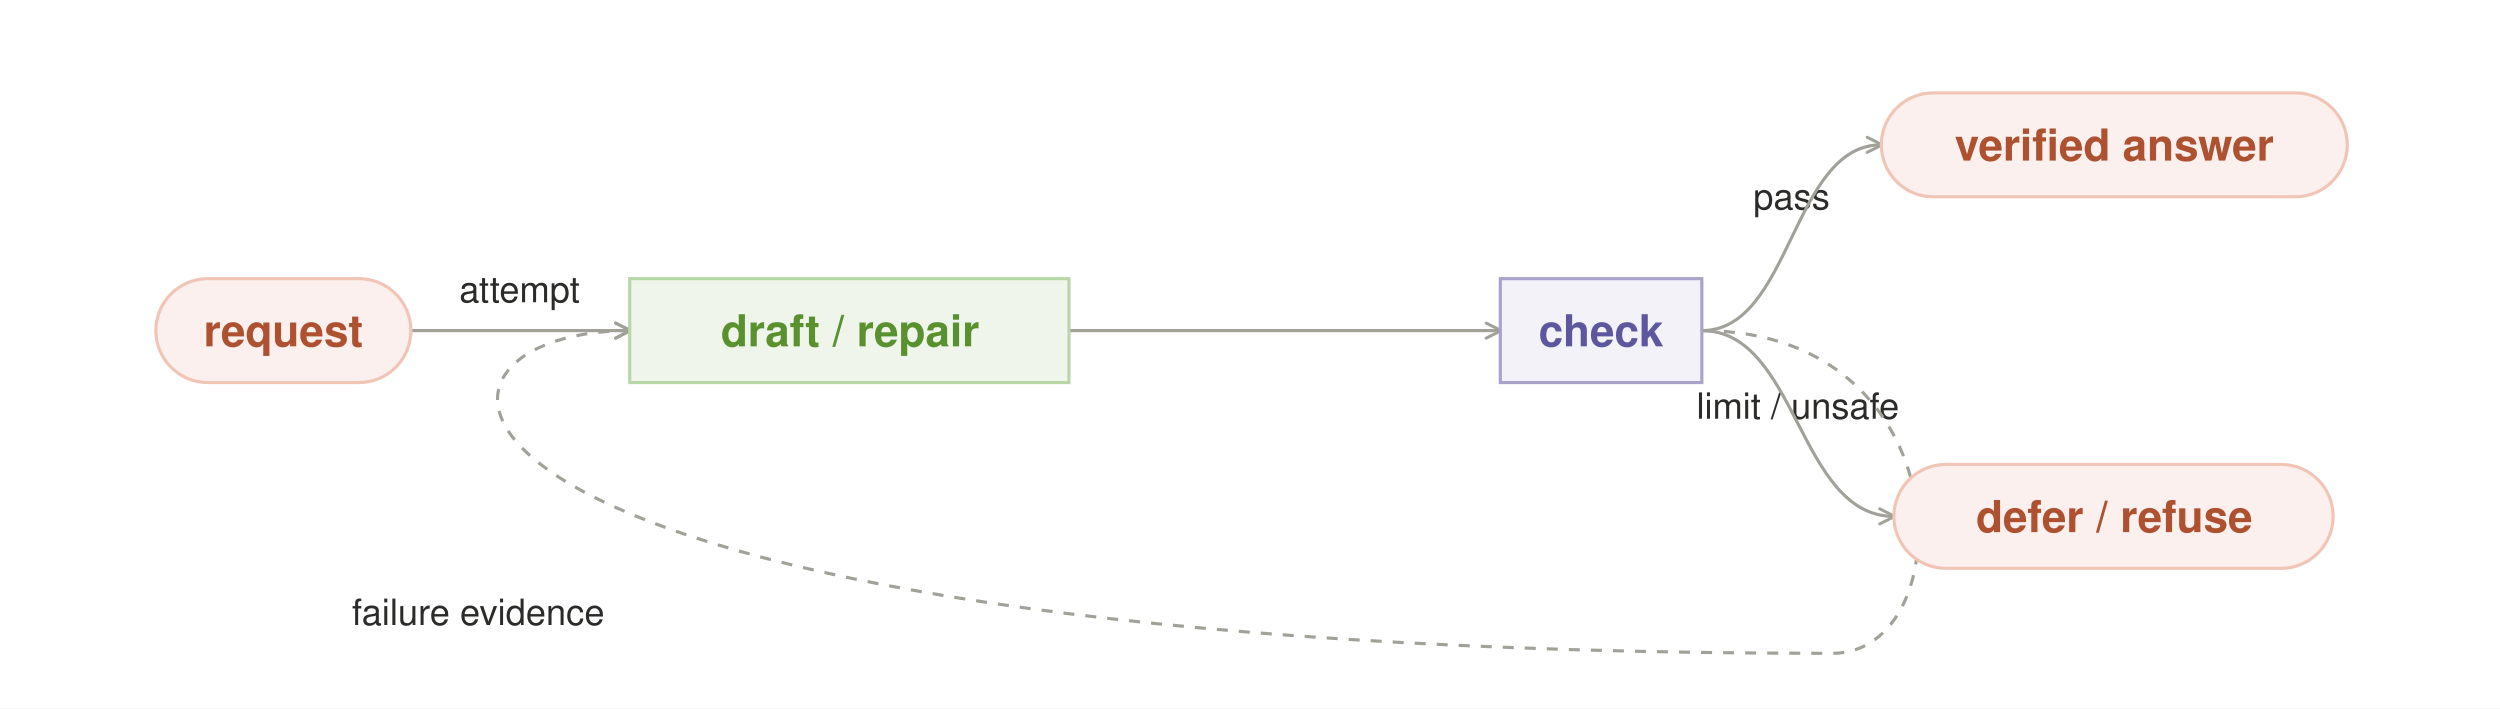
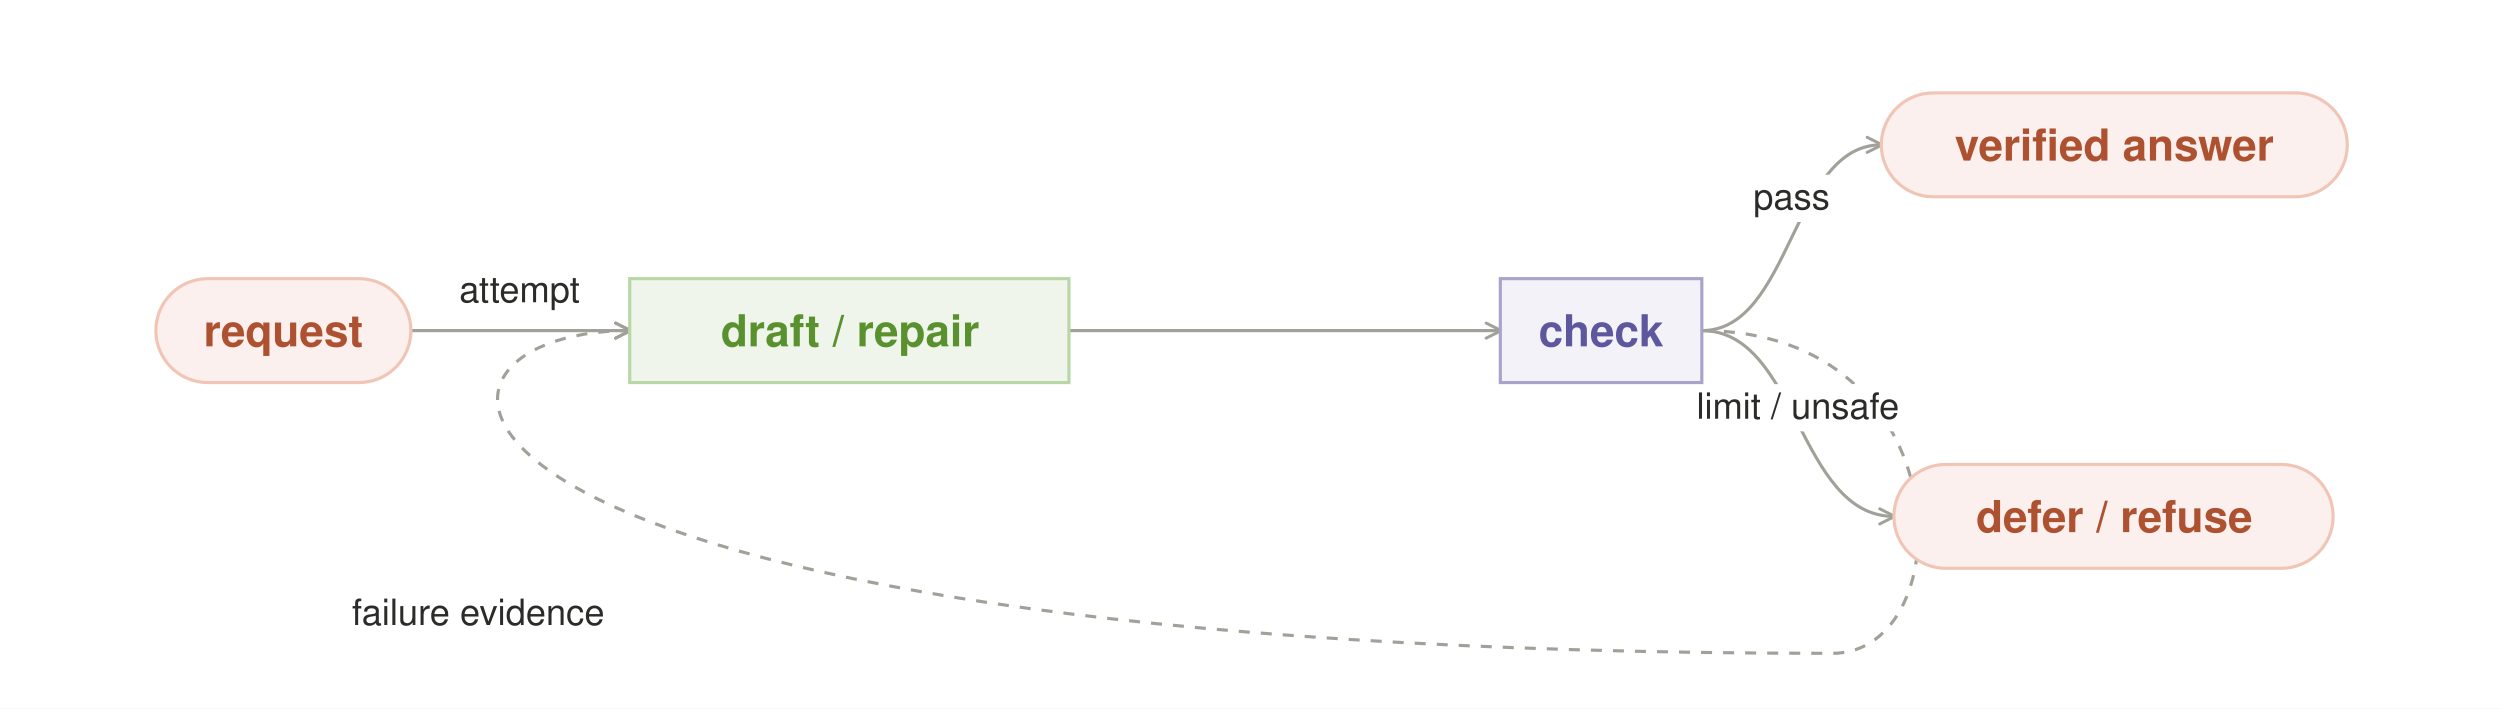
<svg xmlns="http://www.w3.org/2000/svg" viewBox="0 0 1588 450" font-family="Avenir Next, Nunito, Segoe UI, Helvetica, Arial, sans-serif" role="img" aria-labelledby="t">
  <defs>
    <marker id="ha" markerWidth="13.3" markerHeight="13.3" refX="11" refY="7.0" orient="auto" markerUnits="userSpaceOnUse">
      <path d="M2 2.2 L11.5 7.0 L2 11.8" fill="none" stroke="#a1a099" stroke-width="1.9" stroke-linecap="round" stroke-linejoin="round" />
    </marker>
    <marker id="Ha" markerWidth="18.1" markerHeight="18.1" refX="15" refY="9.5" orient="auto" markerUnits="userSpaceOnUse">
      <path d="M2 3.0 L15.6 9.5 L2 16.0" fill="none" stroke="#a1a099" stroke-width="3.0" stroke-linecap="round" stroke-linejoin="round" />
    </marker>
    <marker id="hg" markerWidth="13.3" markerHeight="13.3" refX="11" refY="7.0" orient="auto" markerUnits="userSpaceOnUse">
      <path d="M2 2.2 L11.5 7.0 L2 11.8" fill="none" stroke="#5a912f" stroke-width="1.9" stroke-linecap="round" stroke-linejoin="round" />
    </marker>
    <marker id="Hg" markerWidth="18.1" markerHeight="18.1" refX="15" refY="9.5" orient="auto" markerUnits="userSpaceOnUse">
      <path d="M2 3.0 L15.6 9.5 L2 16.0" fill="none" stroke="#5a912f" stroke-width="3.0" stroke-linecap="round" stroke-linejoin="round" />
    </marker>
    <marker id="hp" markerWidth="13.3" markerHeight="13.3" refX="11" refY="7.0" orient="auto" markerUnits="userSpaceOnUse">
      <path d="M2 2.2 L11.5 7.0 L2 11.8" fill="none" stroke="#5d579d" stroke-width="1.9" stroke-linecap="round" stroke-linejoin="round" />
    </marker>
    <marker id="Hp" markerWidth="18.1" markerHeight="18.1" refX="15" refY="9.5" orient="auto" markerUnits="userSpaceOnUse">
      <path d="M2 3.0 L15.6 9.5 L2 16.0" fill="none" stroke="#5d579d" stroke-width="3.0" stroke-linecap="round" stroke-linejoin="round" />
    </marker>
    <marker id="hc" markerWidth="13.3" markerHeight="13.3" refX="11" refY="7.0" orient="auto" markerUnits="userSpaceOnUse">
      <path d="M2 2.2 L11.5 7.0 L2 11.8" fill="none" stroke="#ad5130" stroke-width="1.9" stroke-linecap="round" stroke-linejoin="round" />
    </marker>
    <marker id="Hc" markerWidth="18.1" markerHeight="18.1" refX="15" refY="9.5" orient="auto" markerUnits="userSpaceOnUse">
      <path d="M2 3.0 L15.6 9.5 L2 16.0" fill="none" stroke="#ad5130" stroke-width="3.0" stroke-linecap="round" stroke-linejoin="round" />
    </marker>
    <marker id="hk" markerWidth="13.3" markerHeight="13.3" refX="11" refY="7.0" orient="auto" markerUnits="userSpaceOnUse">
      <path d="M2 2.2 L11.5 7.0 L2 11.8" fill="none" stroke="#2b2b29" stroke-width="1.9" stroke-linecap="round" stroke-linejoin="round" />
    </marker>
    <marker id="Hk" markerWidth="18.1" markerHeight="18.1" refX="15" refY="9.5" orient="auto" markerUnits="userSpaceOnUse">
      <path d="M2 3.0 L15.6 9.5 L2 16.0" fill="none" stroke="#2b2b29" stroke-width="3.0" stroke-linecap="round" stroke-linejoin="round" />
    </marker>
  </defs>
  <rect width="1588" height="450" fill="#fff" />
-   <text x="330" y="192" text-anchor="middle" fill="#2b2b29" font-size="23">attempt</text>
-   <text x="1138" y="133" text-anchor="middle" fill="#2b2b29" font-size="23">pass</text>
-   <text x="384" y="397" text-anchor="end" fill="#2b2b29" font-size="23">failure evidence</text>
-   <text x="1142" y="266" text-anchor="middle" fill="#2b2b29" font-size="23">limit / unsafe</text>
  <path d="M 261 210 C 330 210, 330 210, 400 210" fill="none" stroke="#a1a099" stroke-width="2" marker-end="url(#ha)" />
  <path d="M 679 210 C 816 210, 816 210, 953 210" fill="none" stroke="#a1a099" stroke-width="2" marker-end="url(#ha)" />
  <path d="M 1081 210 C 1138 210, 1138 92, 1195 92" fill="none" stroke="#a1a099" stroke-width="2" marker-end="url(#ha)" />
  <path d="M 1081 210 C 1247 210, 1247 415, 1164 415 C 234 415, 234 210, 400 210" fill="none" stroke="#a1a099" stroke-width="2" stroke-dasharray="7 7" marker-end="url(#ha)" />
  <path d="M 1081 210 C 1142 210, 1142 328, 1203 328" fill="none" stroke="#a1a099" stroke-width="2" marker-end="url(#ha)" />
+   <rect class="edge-label-bg" x="276" y="170" width="109" height="30" rx="5" fill="#fff" />
+   <text class="edge-label" x="330" y="192" text-anchor="middle" fill="#2b2b29" font-size="23">attempt</text>
+   <rect class="edge-label-bg" x="1104" y="111" width="67" height="30" rx="5" fill="#fff" />
+   <text class="edge-label" x="1138" y="133" text-anchor="middle" fill="#2b2b29" font-size="23">pass</text>
+   <rect class="edge-label-bg" x="153" y="375" width="233" height="30" rx="5" fill="#fff" />
+   <text class="edge-label" x="384" y="397" text-anchor="end" fill="#2b2b29" font-size="23">failure evidence</text>
+   <rect class="edge-label-bg" x="1039" y="244" width="205" height="30" rx="5" fill="#fff" />
+   <text class="edge-label" x="1142" y="266" text-anchor="middle" fill="#2b2b29" font-size="23">limit / unsafe</text>
  <rect x="99" y="177" width="162" height="66" rx="33" fill="#fbf0ed" stroke="#f0c5b6" stroke-width="2" />
  <text x="180" y="220" text-anchor="middle" fill="#ad5130" font-size="28" font-weight="600">request</text>
  <rect x="400" y="177" width="279" height="66" rx="0" fill="#eff5ea" stroke="#b8d7a6" stroke-width="2" />
  <text x="540" y="220" text-anchor="middle" fill="#5a912f" font-size="28" font-weight="600">draft / repair</text>
  <rect x="953" y="177" width="128" height="66" rx="0" fill="#f3f2f9" stroke="#a9a3c9" stroke-width="2" />
  <text x="1017" y="220" text-anchor="middle" fill="#5d579d" font-size="28" font-weight="600">check</text>
  <rect x="1195" y="59" width="296" height="66" rx="33" fill="#fbf0ed" stroke="#f0c5b6" stroke-width="2" />
  <text x="1343" y="102" text-anchor="middle" fill="#ad5130" font-size="28" font-weight="600">verified answer</text>
  <rect x="1203" y="295" width="279" height="66" rx="33" fill="#fbf0ed" stroke="#f0c5b6" stroke-width="2" />
  <text x="1343" y="338" text-anchor="middle" fill="#ad5130" font-size="28" font-weight="600">defer / refuse</text>
</svg>
